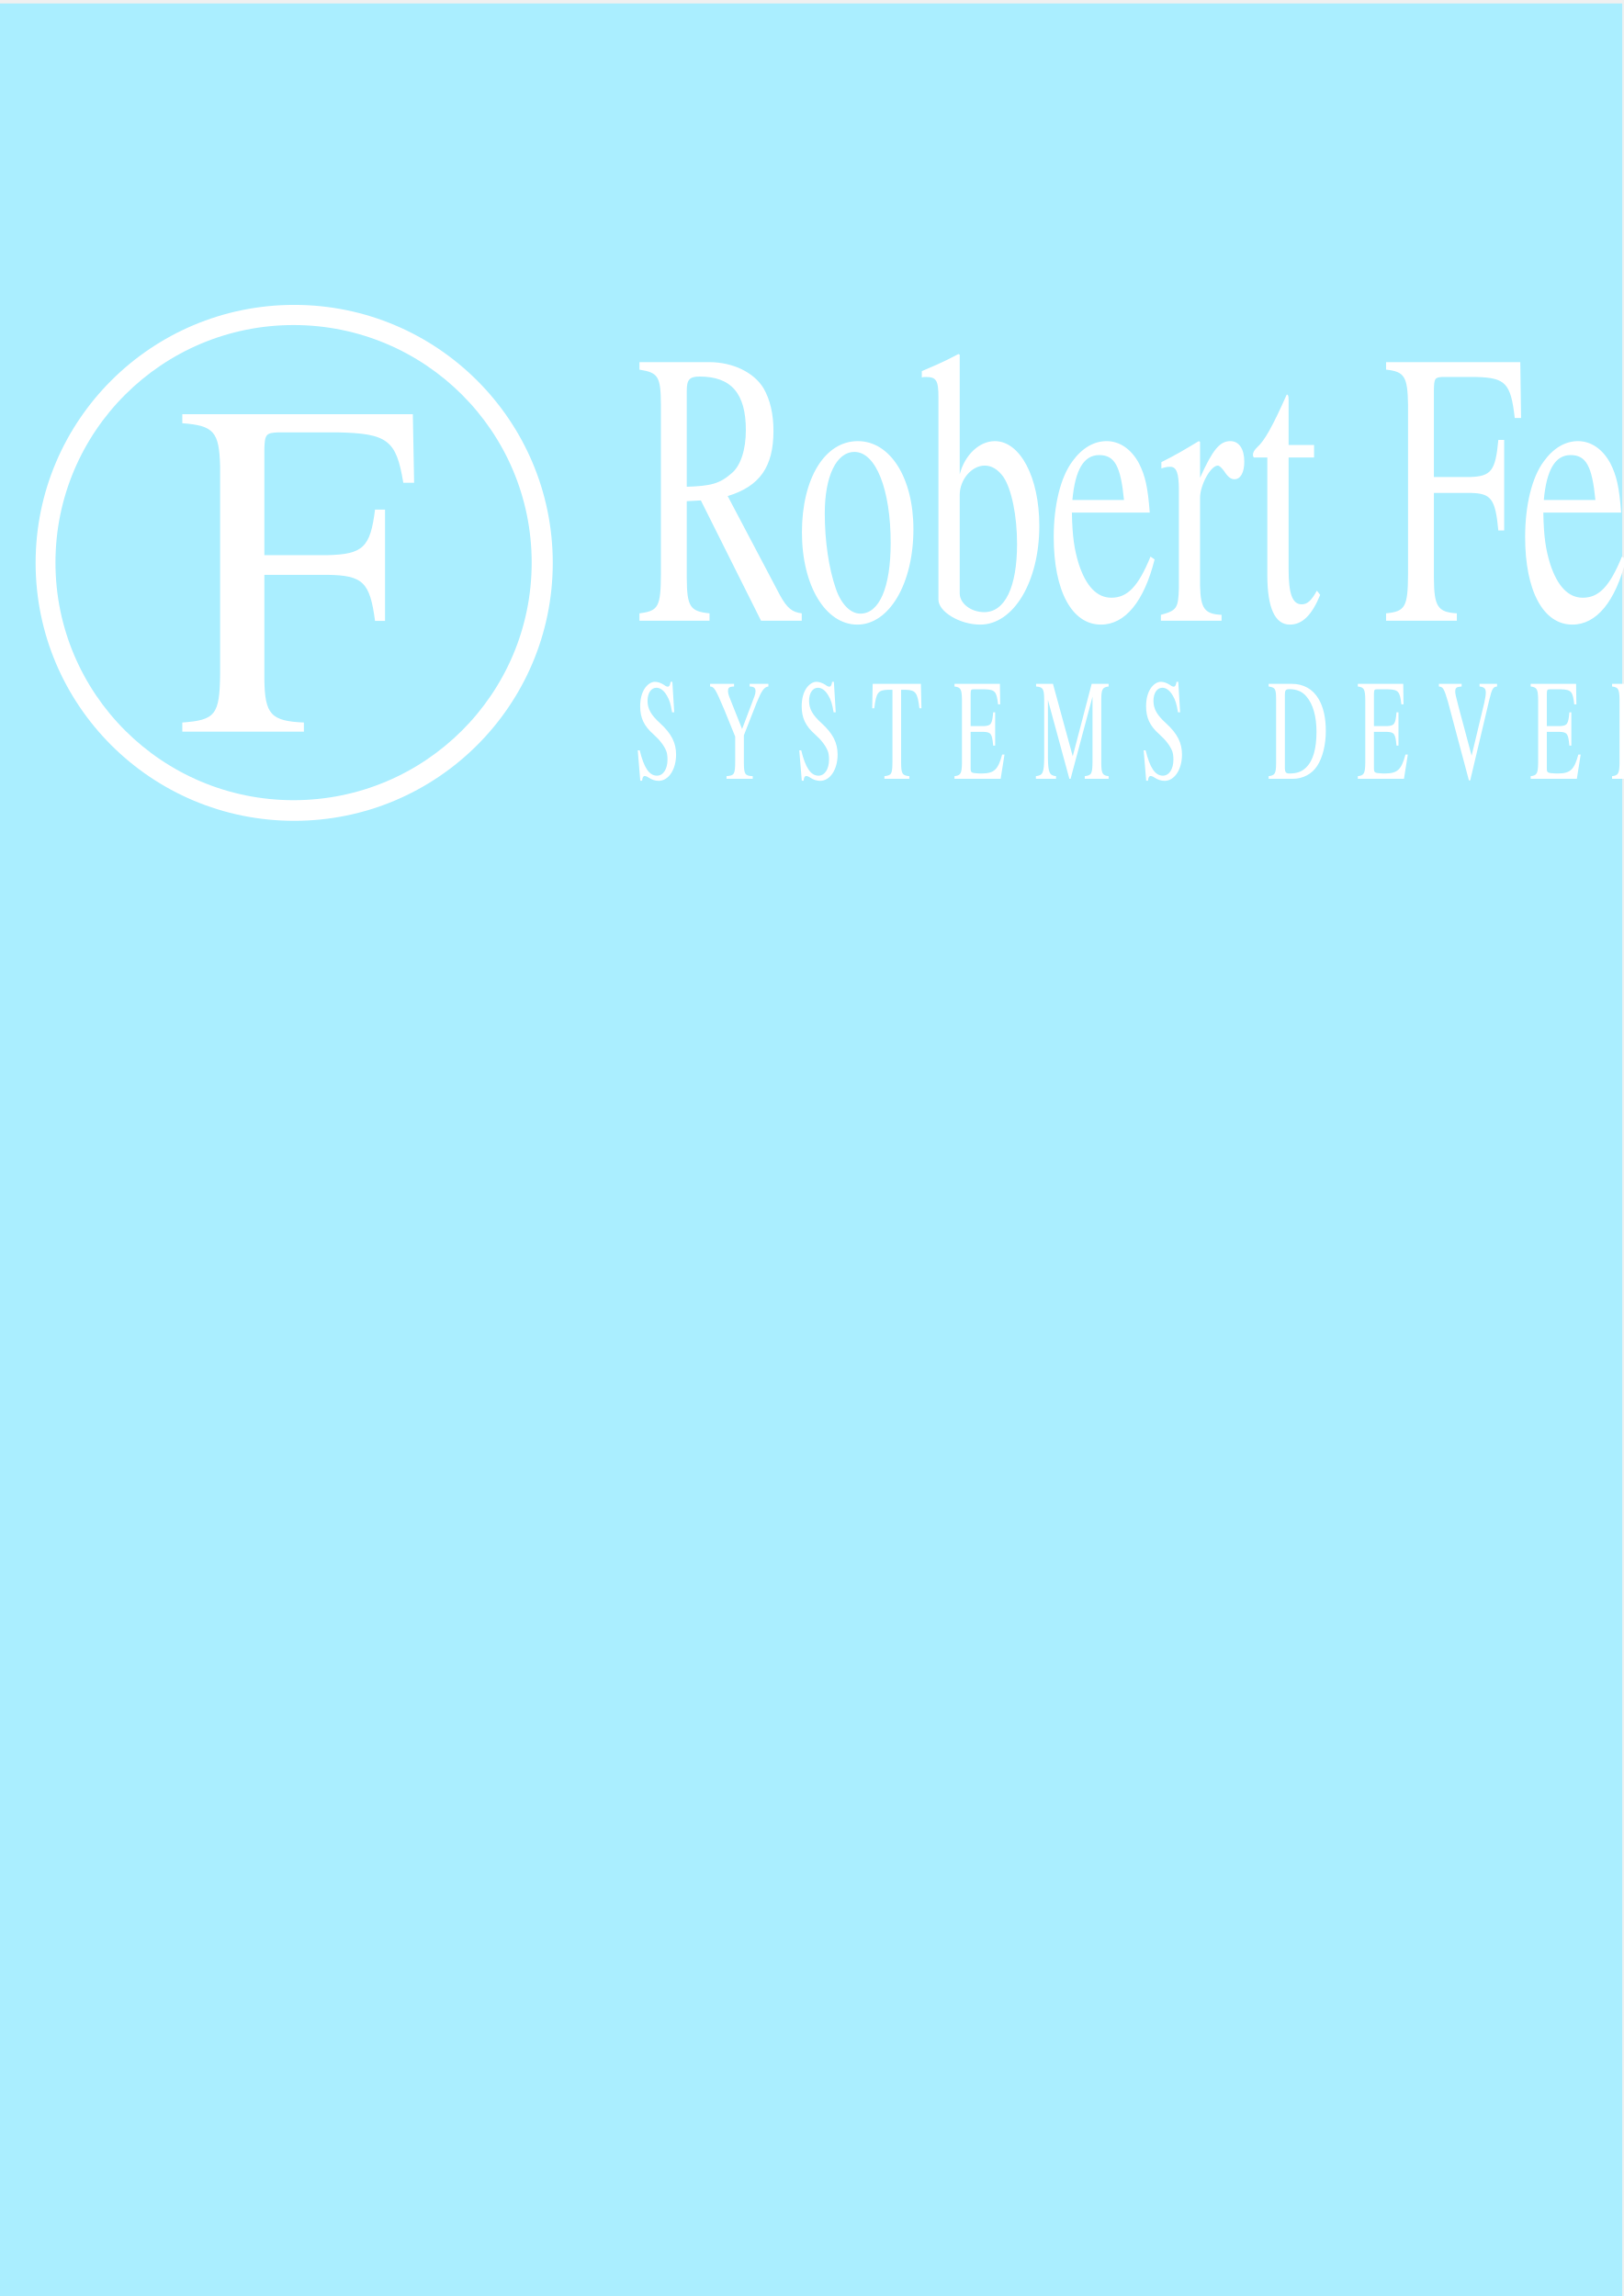
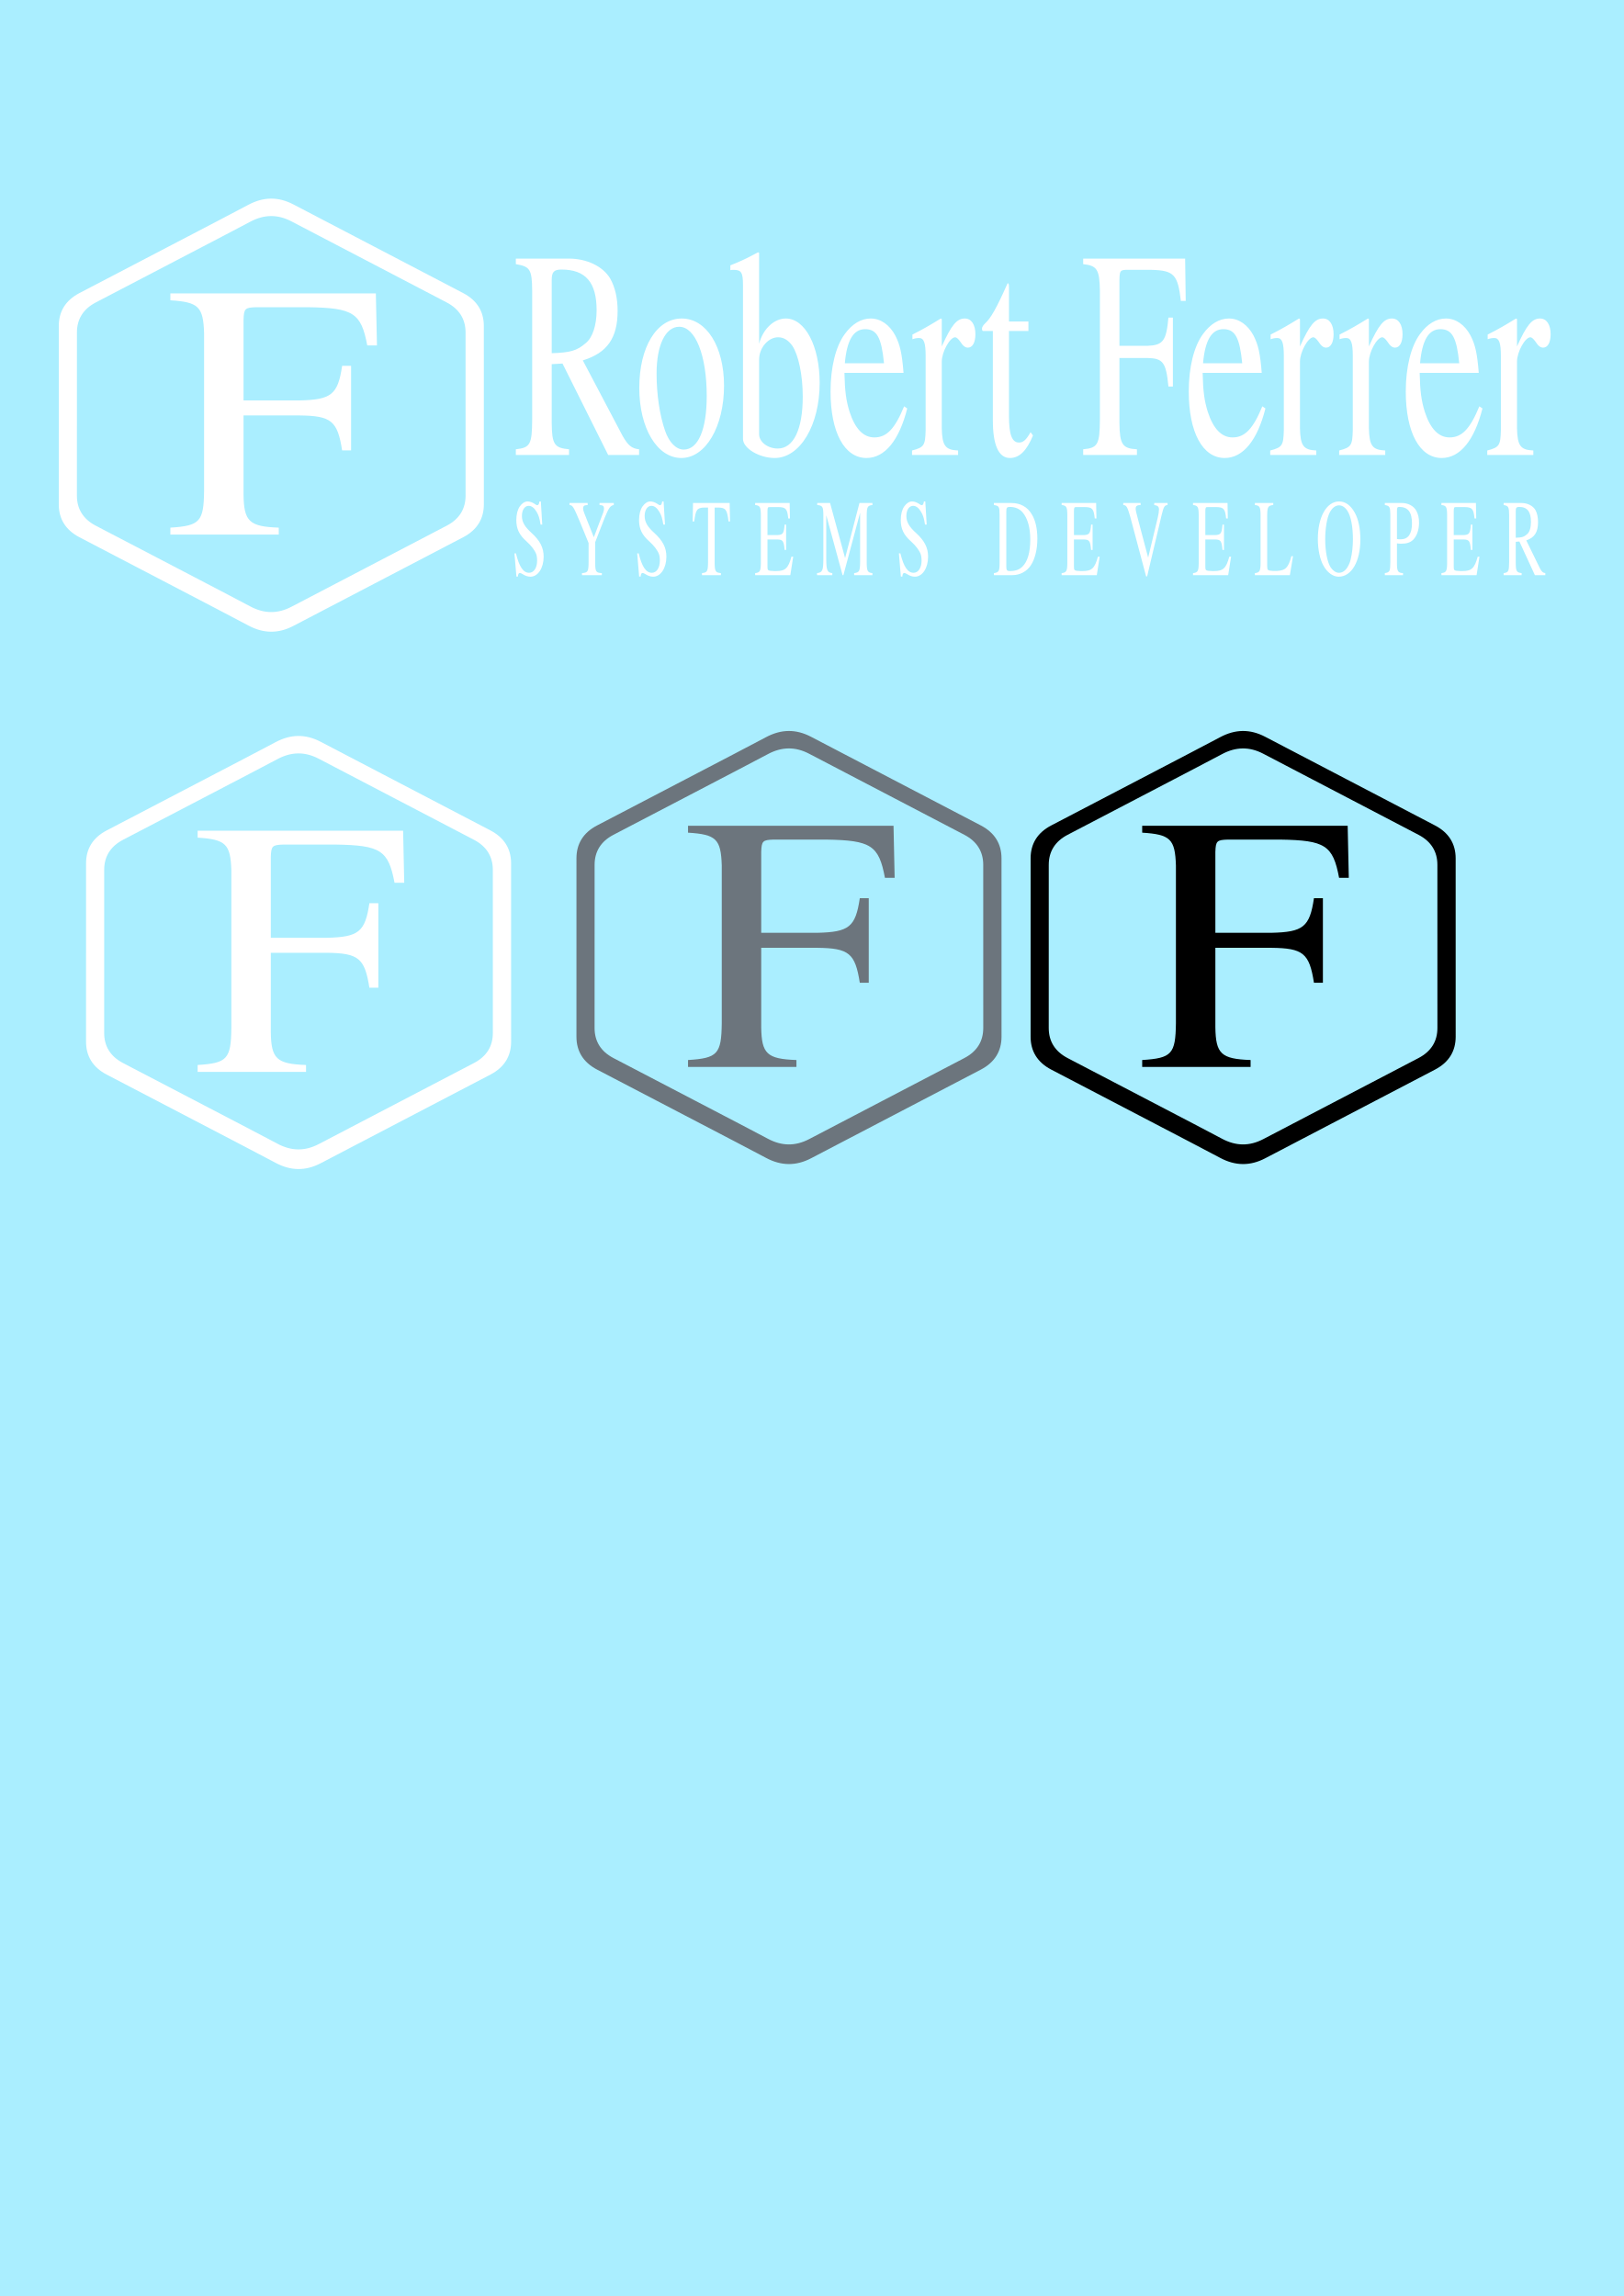
<svg xmlns="http://www.w3.org/2000/svg" width="210mm" height="297mm" viewBox="0 0 210 297" version="1.1" id="svg5">
  <defs id="defs2">
    <clipPath clipPathUnits="userSpaceOnUse" id="clipPath106618">
      <g id="use106620" transform="translate(-2.895278e-5)">
        <text xml:space="preserve" style="font-style:normal;font-variant:normal;font-weight:normal;font-stretch:normal;font-size:171.584px;line-height:1.25;font-family:'Nimbus Roman';-inkscape-font-specification:'Nimbus Roman, ';fill:#ffffff;fill-opacity:1;stroke:none;stroke-width:1.787" x="137.194" y="238.421" id="text106996" transform="matrix(0.2231308,0,0,0.2465709,-299.3167,9.383783)">
          <tspan id="tspan106994" style="font-style:normal;font-variant:normal;font-weight:normal;font-stretch:normal;font-size:171.584px;font-family:'Nimbus Roman';-inkscape-font-specification:'Nimbus Roman, ';fill:#ffffff;fill-opacity:1;stroke-width:1.787" x="137.194" y="238.421">F</tspan>
        </text>
        <text xml:space="preserve" style="font-style:normal;font-weight:normal;font-size:94.73px;line-height:1.25;font-family:sans-serif;fill:#000000;fill-opacity:1;stroke:none;stroke-width:0.987" x="401.018" y="158.802" id="text107002" transform="matrix(0.1886916,0,0,0.2915741,-299.3167,9.383783)">
          <tspan id="tspan106998" style="font-style:normal;font-variant:normal;font-weight:normal;font-stretch:normal;font-size:94.73px;font-family:'Nimbus Roman';-inkscape-font-specification:'Nimbus Roman, ';fill:#ffffff;fill-opacity:1;stroke-width:0.987" x="401.018" y="158.802">ROBERT FERRER</tspan>
          <tspan style="font-size:94.73px;stroke-width:0.987" x="401.018" y="284.486" id="tspan107000" />
        </text>
        <text xml:space="preserve" style="font-style:normal;font-weight:normal;font-size:39.648px;line-height:1.25;font-family:sans-serif;letter-spacing:13.515px;fill:#000000;fill-opacity:1;stroke:none;stroke-width:0.413" x="323.785" y="243.55" id="text107006" transform="matrix(0.2294839,0,0,0.2397448,-299.3167,9.383783)">
          <tspan style="font-style:normal;font-variant:normal;font-weight:normal;font-stretch:normal;font-size:39.648px;font-family:'Nimbus Roman';-inkscape-font-specification:'Nimbus Roman, ';fill:#ffffff;fill-opacity:1;stroke-width:0.413" x="323.785" y="243.55" id="tspan107004">SYSTEMS DEVELOPER</tspan>
        </text>
      </g>
    </clipPath>
  </defs>
  <g id="layer1">
-     <rect style="fill:#aaeeff;fill-opacity:1;stroke-width:0.164" id="rect431" width="210.837" height="298.044" x="-1.028" y="0.448" />
-     <g id="g8807" transform="translate(304.4104,14.3977)">
-       <text xml:space="preserve" style="font-style:normal;font-weight:normal;font-size:40.637px;line-height:1.25;font-family:sans-serif;fill:#ffffff;fill-opacity:1;stroke:none;stroke-width:0.423" x="-276.288" y="53.009" id="text41741" transform="scale(0.8044551,1.243078)">
-         <tspan id="tspan41739" style="font-style:normal;font-variant:normal;font-weight:normal;font-stretch:normal;font-size:40.637px;font-family:'Nimbus Roman';-inkscape-font-specification:'Nimbus Roman, ';fill:#ffffff;fill-opacity:1;stroke-width:0.423" x="-276.288" y="53.009">Robert Ferrer</tspan>
-         <tspan style="font-size:40.637px;fill:#ffffff;fill-opacity:1;stroke-width:0.423" x="-276.288" y="106.925" id="tspan48255" />
+     <rect style="fill:#aaeeff;fill-opacity:1;stroke-width:0.165" id="rect431" width="213.387" height="299.309" x="-1.451" y="-1.01" />
+     <g id="g1954" transform="translate(-5.217991,0.644128)">
+       <text xml:space="preserve" style="font-style:normal;font-variant:normal;font-weight:normal;font-stretch:normal;font-size:48.563px;line-height:1.25;font-family:'Nimbus Roman';-inkscape-font-specification:'Nimbus Roman, ';fill:#ffffff;fill-opacity:1;stroke:none;stroke-width:0.506" x="29.296" y="142.186" id="text1707" transform="scale(1.030217,0.9706694)">
+         <tspan id="tspan1705" style="font-style:normal;font-variant:normal;font-weight:normal;font-stretch:normal;font-size:48.563px;font-family:'Nimbus Roman';-inkscape-font-specification:'Nimbus Roman, ';fill:#ffffff;fill-opacity:1;stroke-width:0.506" x="29.296" y="142.186">F</tspan>
      </text>
-       <text xml:space="preserve" style="font-style:normal;font-weight:normal;font-size:14.326px;line-height:1.25;font-family:sans-serif;letter-spacing:4.883px;fill:#ffffff;fill-opacity:1;stroke:none;stroke-width:0.149" x="-288.076" y="66.661" id="text86627" transform="scale(0.772014,1.295313)">
-         <tspan style="font-style:normal;font-variant:normal;font-weight:normal;font-stretch:normal;font-size:14.326px;font-family:'Nimbus Roman';-inkscape-font-specification:'Nimbus Roman, ';fill:#ffffff;fill-opacity:1;stroke-width:0.149" x="-288.076" y="66.661" id="tspan86625">SYSTEMS DEVELOPER</tspan>
+       <path id="path1709" style="fill:#ffffff;fill-opacity:1;stroke-width:0.205" d="m 43.769,94.557 c -0.969,0.011 -1.937,0.283 -2.916,0.806 -2.913,1.558 -17.498,9.134 -21.844,11.416 -1.79,0.939 -2.661,2.377 -2.661,4.246 -0.002,7.695 2.21e-4,15.389 -0.002,23.084 4.23e-4,0.921 0.213,1.738 0.643,2.441 0.442,0.724 1.112,1.329 2.019,1.805 4.346,2.282 18.933,9.858 21.846,11.416 1.959,1.048 3.871,1.085 5.844,0.053 7.317,-3.83 14.643,-7.644 21.963,-11.471 0.907,-0.476 1.577,-1.081 2.019,-1.804 0.429,-0.704 0.642,-1.52 0.643,-2.441 0,0 -1.44e-4,-15.385 -0.003,-23.08 -3.78e-4,-0.942 -0.222,-1.774 -0.672,-2.489 -0.441,-0.702 -1.103,-1.291 -1.989,-1.757 C 61.338,102.955 54.012,99.141 46.695,95.311 45.709,94.795 44.738,94.546 43.769,94.557 Z m -0.003,2.256 c 0.886,-0.01 1.775,0.217 2.677,0.689 6.69,3.502 13.389,6.99 20.081,10.489 0.811,0.426 1.415,0.964 1.819,1.606 0.411,0.653 0.614,1.414 0.614,2.276 0.003,7.036 0.003,21.104 0.003,21.104 -4.31e-4,0.843 -0.195,1.589 -0.587,2.232 -0.404,0.661 -1.017,1.215 -1.846,1.65 -6.693,3.499 -13.393,6.986 -20.083,10.489 -1.804,0.944 -3.553,0.91 -5.344,-0.048 -2.663,-1.425 -16.001,-8.351 -19.976,-10.438 -0.829,-0.435 -1.443,-0.989 -1.846,-1.65 -0.393,-0.643 -0.587,-1.39 -0.587,-2.232 0.003,-7.036 -4e-5,-14.072 0.003,-21.108 4.3e-4,-1.709 0.797,-3.023 2.433,-3.882 3.974,-2.087 17.31,-9.015 19.974,-10.439 0.895,-0.479 1.78,-0.727 2.666,-0.737 z" />
+     </g>
+     <g id="g2626" transform="translate(-8.744098,7.865252)">
+       <text xml:space="preserve" style="font-style:normal;font-weight:normal;font-size:30.878px;line-height:1.25;font-family:sans-serif;fill:#ffffff;fill-opacity:1;stroke:none;stroke-width:0.322" x="93.274" y="41.02" id="text41741" transform="scale(0.8044551,1.243078)">
+         <tspan id="tspan41739" style="font-style:normal;font-variant:normal;font-weight:normal;font-stretch:normal;font-size:30.878px;font-family:'Nimbus Roman';-inkscape-font-specification:'Nimbus Roman, ';fill:#ffffff;fill-opacity:1;stroke-width:0.322" x="93.274" y="41.02">Robert Ferrer</tspan>
+         <tspan style="font-size:30.878px;fill:#ffffff;fill-opacity:1;stroke-width:0.322" x="93.274" y="81.988" id="tspan48255" />
      </text>
-       <text xml:space="preserve" style="font-style:normal;font-variant:normal;font-weight:normal;font-stretch:normal;font-size:59.015px;line-height:1.25;font-family:'Nimbus Roman';-inkscape-font-specification:'Nimbus Roman, ';fill:#ffffff;fill-opacity:1;stroke:none;stroke-width:0.615" x="-295.919" y="76.334" id="text3509" transform="scale(0.9512812,1.051214)">
-         <tspan id="tspan3507" style="font-style:normal;font-variant:normal;font-weight:normal;font-stretch:normal;font-size:59.015px;font-family:'Nimbus Roman';-inkscape-font-specification:'Nimbus Roman, ';fill:#ffffff;fill-opacity:1;stroke-width:0.615" x="-295.919" y="76.334">F</tspan>
+       <text xml:space="preserve" style="font-style:normal;font-weight:normal;font-size:10.886px;line-height:1.25;font-family:sans-serif;letter-spacing:3.711px;fill:#ffffff;fill-opacity:1;stroke:none;stroke-width:0.113" x="97.059" y="51.363" id="text86627" transform="scale(0.772014,1.295313)">
+         <tspan style="font-style:normal;font-variant:normal;font-weight:normal;font-stretch:normal;font-size:10.886px;font-family:'Nimbus Roman';-inkscape-font-specification:'Nimbus Roman, ';fill:#ffffff;fill-opacity:1;stroke-width:0.113" x="97.059" y="51.363" id="tspan86625">SYSTEMS DEVELOPER</tspan>
      </text>
-       <path id="path118231" style="fill:#ffffff;fill-opacity:1;stroke-width:1.268" d="m -266.363,25.04 a 33.443,33.371 0 0 0 -33.441,33.369 33.443,33.371 0 0 0 33.441,33.372 33.443,33.371 0 0 0 33.444,-33.372 33.443,33.371 0 0 0 -33.444,-33.369 z m -0.081,2.609 a 30.798,30.731 0 0 1 30.797,30.731 30.798,30.731 0 0 1 -30.797,30.731 30.798,30.731 0 0 1 -30.794,-30.731 30.798,30.731 0 0 1 30.794,-30.731 z" />
+       <g id="g2122" transform="translate(0,-76.72921)">
+         <text xml:space="preserve" style="font-style:normal;font-variant:normal;font-weight:normal;font-stretch:normal;font-size:48.563px;line-height:1.25;font-family:'Nimbus Roman';-inkscape-font-specification:'Nimbus Roman, ';fill:#ffffff;fill-opacity:1;stroke:none;stroke-width:0.506" x="29.296" y="142.186" id="text2118" transform="scale(1.030217,0.9706694)">
+           <tspan id="tspan2116" style="font-style:normal;font-variant:normal;font-weight:normal;font-stretch:normal;font-size:48.563px;font-family:'Nimbus Roman';-inkscape-font-specification:'Nimbus Roman, ';fill:#ffffff;fill-opacity:1;stroke-width:0.506" x="29.296" y="142.186">F</tspan>
+         </text>
+         <path id="path2120" style="fill:#ffffff;fill-opacity:1;stroke-width:0.205" d="m 43.769,94.557 c -0.969,0.011 -1.937,0.283 -2.916,0.806 -2.913,1.558 -17.498,9.134 -21.844,11.416 -1.79,0.939 -2.661,2.377 -2.661,4.246 -0.002,7.695 2.21e-4,15.389 -0.002,23.084 4.23e-4,0.921 0.213,1.738 0.643,2.441 0.442,0.724 1.112,1.329 2.019,1.805 4.346,2.282 18.933,9.858 21.846,11.416 1.959,1.048 3.871,1.085 5.844,0.053 7.317,-3.83 14.643,-7.644 21.963,-11.471 0.907,-0.476 1.577,-1.081 2.019,-1.804 0.429,-0.704 0.642,-1.52 0.643,-2.441 0,0 -1.44e-4,-15.385 -0.003,-23.08 -3.78e-4,-0.942 -0.222,-1.774 -0.672,-2.489 -0.441,-0.702 -1.103,-1.291 -1.989,-1.757 C 61.338,102.955 54.012,99.141 46.695,95.311 45.709,94.795 44.738,94.546 43.769,94.557 Z m -0.003,2.256 c 0.886,-0.01 1.775,0.217 2.677,0.689 6.69,3.502 13.389,6.99 20.081,10.489 0.811,0.426 1.415,0.964 1.819,1.606 0.411,0.653 0.614,1.414 0.614,2.276 0.003,7.036 0.003,21.104 0.003,21.104 -4.31e-4,0.843 -0.195,1.589 -0.587,2.232 -0.404,0.661 -1.017,1.215 -1.846,1.65 -6.693,3.499 -13.393,6.986 -20.083,10.489 -1.804,0.944 -3.553,0.91 -5.344,-0.048 -2.663,-1.425 -16.001,-8.351 -19.976,-10.438 -0.829,-0.435 -1.443,-0.989 -1.846,-1.65 -0.393,-0.643 -0.587,-1.39 -0.587,-2.232 0.003,-7.036 -4e-5,-14.072 0.003,-21.108 4.3e-4,-1.709 0.797,-3.023 2.433,-3.882 3.974,-2.087 17.31,-9.015 19.974,-10.439 0.895,-0.479 1.78,-0.727 2.666,-0.737 z" />
+       </g>
+     </g>
+     <g id="g2130" transform="translate(58.20836)" style="fill:#6c757d;fill-opacity:1">
+       <text xml:space="preserve" style="font-style:normal;font-variant:normal;font-weight:normal;font-stretch:normal;font-size:48.563px;line-height:1.25;font-family:'Nimbus Roman';-inkscape-font-specification:'Nimbus Roman, ';fill:#6c757d;fill-opacity:1;stroke:none;stroke-width:0.506" x="29.296" y="142.186" id="text2126" transform="scale(1.030217,0.9706694)">
+         <tspan id="tspan2124" style="font-style:normal;font-variant:normal;font-weight:normal;font-stretch:normal;font-size:48.563px;font-family:'Nimbus Roman';-inkscape-font-specification:'Nimbus Roman, ';fill:#6c757d;fill-opacity:1;stroke-width:0.506" x="29.296" y="142.186">F</tspan>
+       </text>
+       <path id="path2128" style="fill:#6c757d;fill-opacity:1;stroke-width:0.205" d="m 43.769,94.557 c -0.969,0.011 -1.937,0.283 -2.916,0.806 -2.913,1.558 -17.498,9.134 -21.844,11.416 -1.79,0.939 -2.661,2.377 -2.661,4.246 -0.002,7.695 2.21e-4,15.389 -0.002,23.084 4.23e-4,0.921 0.213,1.738 0.643,2.441 0.442,0.724 1.112,1.329 2.019,1.805 4.346,2.282 18.933,9.858 21.846,11.416 1.959,1.048 3.871,1.085 5.844,0.053 7.317,-3.83 14.643,-7.644 21.963,-11.471 0.907,-0.476 1.577,-1.081 2.019,-1.804 0.429,-0.704 0.642,-1.52 0.643,-2.441 0,0 -1.44e-4,-15.385 -0.003,-23.08 -3.78e-4,-0.942 -0.222,-1.774 -0.672,-2.489 -0.441,-0.702 -1.103,-1.291 -1.989,-1.757 C 61.338,102.955 54.012,99.141 46.695,95.311 45.709,94.795 44.738,94.546 43.769,94.557 Z m -0.003,2.256 c 0.886,-0.01 1.775,0.217 2.677,0.689 6.69,3.502 13.389,6.99 20.081,10.489 0.811,0.426 1.415,0.964 1.819,1.606 0.411,0.653 0.614,1.414 0.614,2.276 0.003,7.036 0.003,21.104 0.003,21.104 -4.31e-4,0.843 -0.195,1.589 -0.587,2.232 -0.404,0.661 -1.017,1.215 -1.846,1.65 -6.693,3.499 -13.393,6.986 -20.083,10.489 -1.804,0.944 -3.553,0.91 -5.344,-0.048 -2.663,-1.425 -16.001,-8.351 -19.976,-10.438 -0.829,-0.435 -1.443,-0.989 -1.846,-1.65 -0.393,-0.643 -0.587,-1.39 -0.587,-2.232 0.003,-7.036 -4e-5,-14.072 0.003,-21.108 4.3e-4,-1.709 0.797,-3.023 2.433,-3.882 3.974,-2.087 17.31,-9.015 19.974,-10.439 0.895,-0.479 1.78,-0.727 2.666,-0.737 z" />
+     </g>
+     <g id="g2218" transform="translate(116.946)" style="fill:#000000">
+       <text xml:space="preserve" style="font-style:normal;font-variant:normal;font-weight:normal;font-stretch:normal;font-size:48.563px;line-height:1.25;font-family:'Nimbus Roman';-inkscape-font-specification:'Nimbus Roman, ';fill:#000000;fill-opacity:1;stroke:none;stroke-width:0.506" x="29.296" y="142.186" id="text2214" transform="scale(1.030217,0.9706694)">
+         <tspan id="tspan2212" style="font-style:normal;font-variant:normal;font-weight:normal;font-stretch:normal;font-size:48.563px;font-family:'Nimbus Roman';-inkscape-font-specification:'Nimbus Roman, ';fill:#000000;fill-opacity:1;stroke-width:0.506" x="29.296" y="142.186">F</tspan>
+       </text>
+       <path id="path2216" style="fill:#000000;fill-opacity:1;stroke-width:0.205" d="m 43.769,94.557 c -0.969,0.011 -1.937,0.283 -2.916,0.806 -2.913,1.558 -17.498,9.134 -21.844,11.416 -1.79,0.939 -2.661,2.377 -2.661,4.246 -0.002,7.695 2.21e-4,15.389 -0.002,23.084 4.23e-4,0.921 0.213,1.738 0.643,2.441 0.442,0.724 1.112,1.329 2.019,1.805 4.346,2.282 18.933,9.858 21.846,11.416 1.959,1.048 3.871,1.085 5.844,0.053 7.317,-3.83 14.643,-7.644 21.963,-11.471 0.907,-0.476 1.577,-1.081 2.019,-1.804 0.429,-0.704 0.642,-1.52 0.643,-2.441 0,0 -1.44e-4,-15.385 -0.003,-23.08 -3.78e-4,-0.942 -0.222,-1.774 -0.672,-2.489 -0.441,-0.702 -1.103,-1.291 -1.989,-1.757 C 61.338,102.955 54.012,99.141 46.695,95.311 45.709,94.795 44.738,94.546 43.769,94.557 Z m -0.003,2.256 c 0.886,-0.01 1.775,0.217 2.677,0.689 6.69,3.502 13.389,6.99 20.081,10.489 0.811,0.426 1.415,0.964 1.819,1.606 0.411,0.653 0.614,1.414 0.614,2.276 0.003,7.036 0.003,21.104 0.003,21.104 -4.31e-4,0.843 -0.195,1.589 -0.587,2.232 -0.404,0.661 -1.017,1.215 -1.846,1.65 -6.693,3.499 -13.393,6.986 -20.083,10.489 -1.804,0.944 -3.553,0.91 -5.344,-0.048 -2.663,-1.425 -16.001,-8.351 -19.976,-10.438 -0.829,-0.435 -1.443,-0.989 -1.846,-1.65 -0.393,-0.643 -0.587,-1.39 -0.587,-2.232 0.003,-7.036 -4e-5,-14.072 0.003,-21.108 4.3e-4,-1.709 0.797,-3.023 2.433,-3.882 3.974,-2.087 17.31,-9.015 19.974,-10.439 0.895,-0.479 1.78,-0.727 2.666,-0.737 z" />
    </g>
  </g>
</svg>
